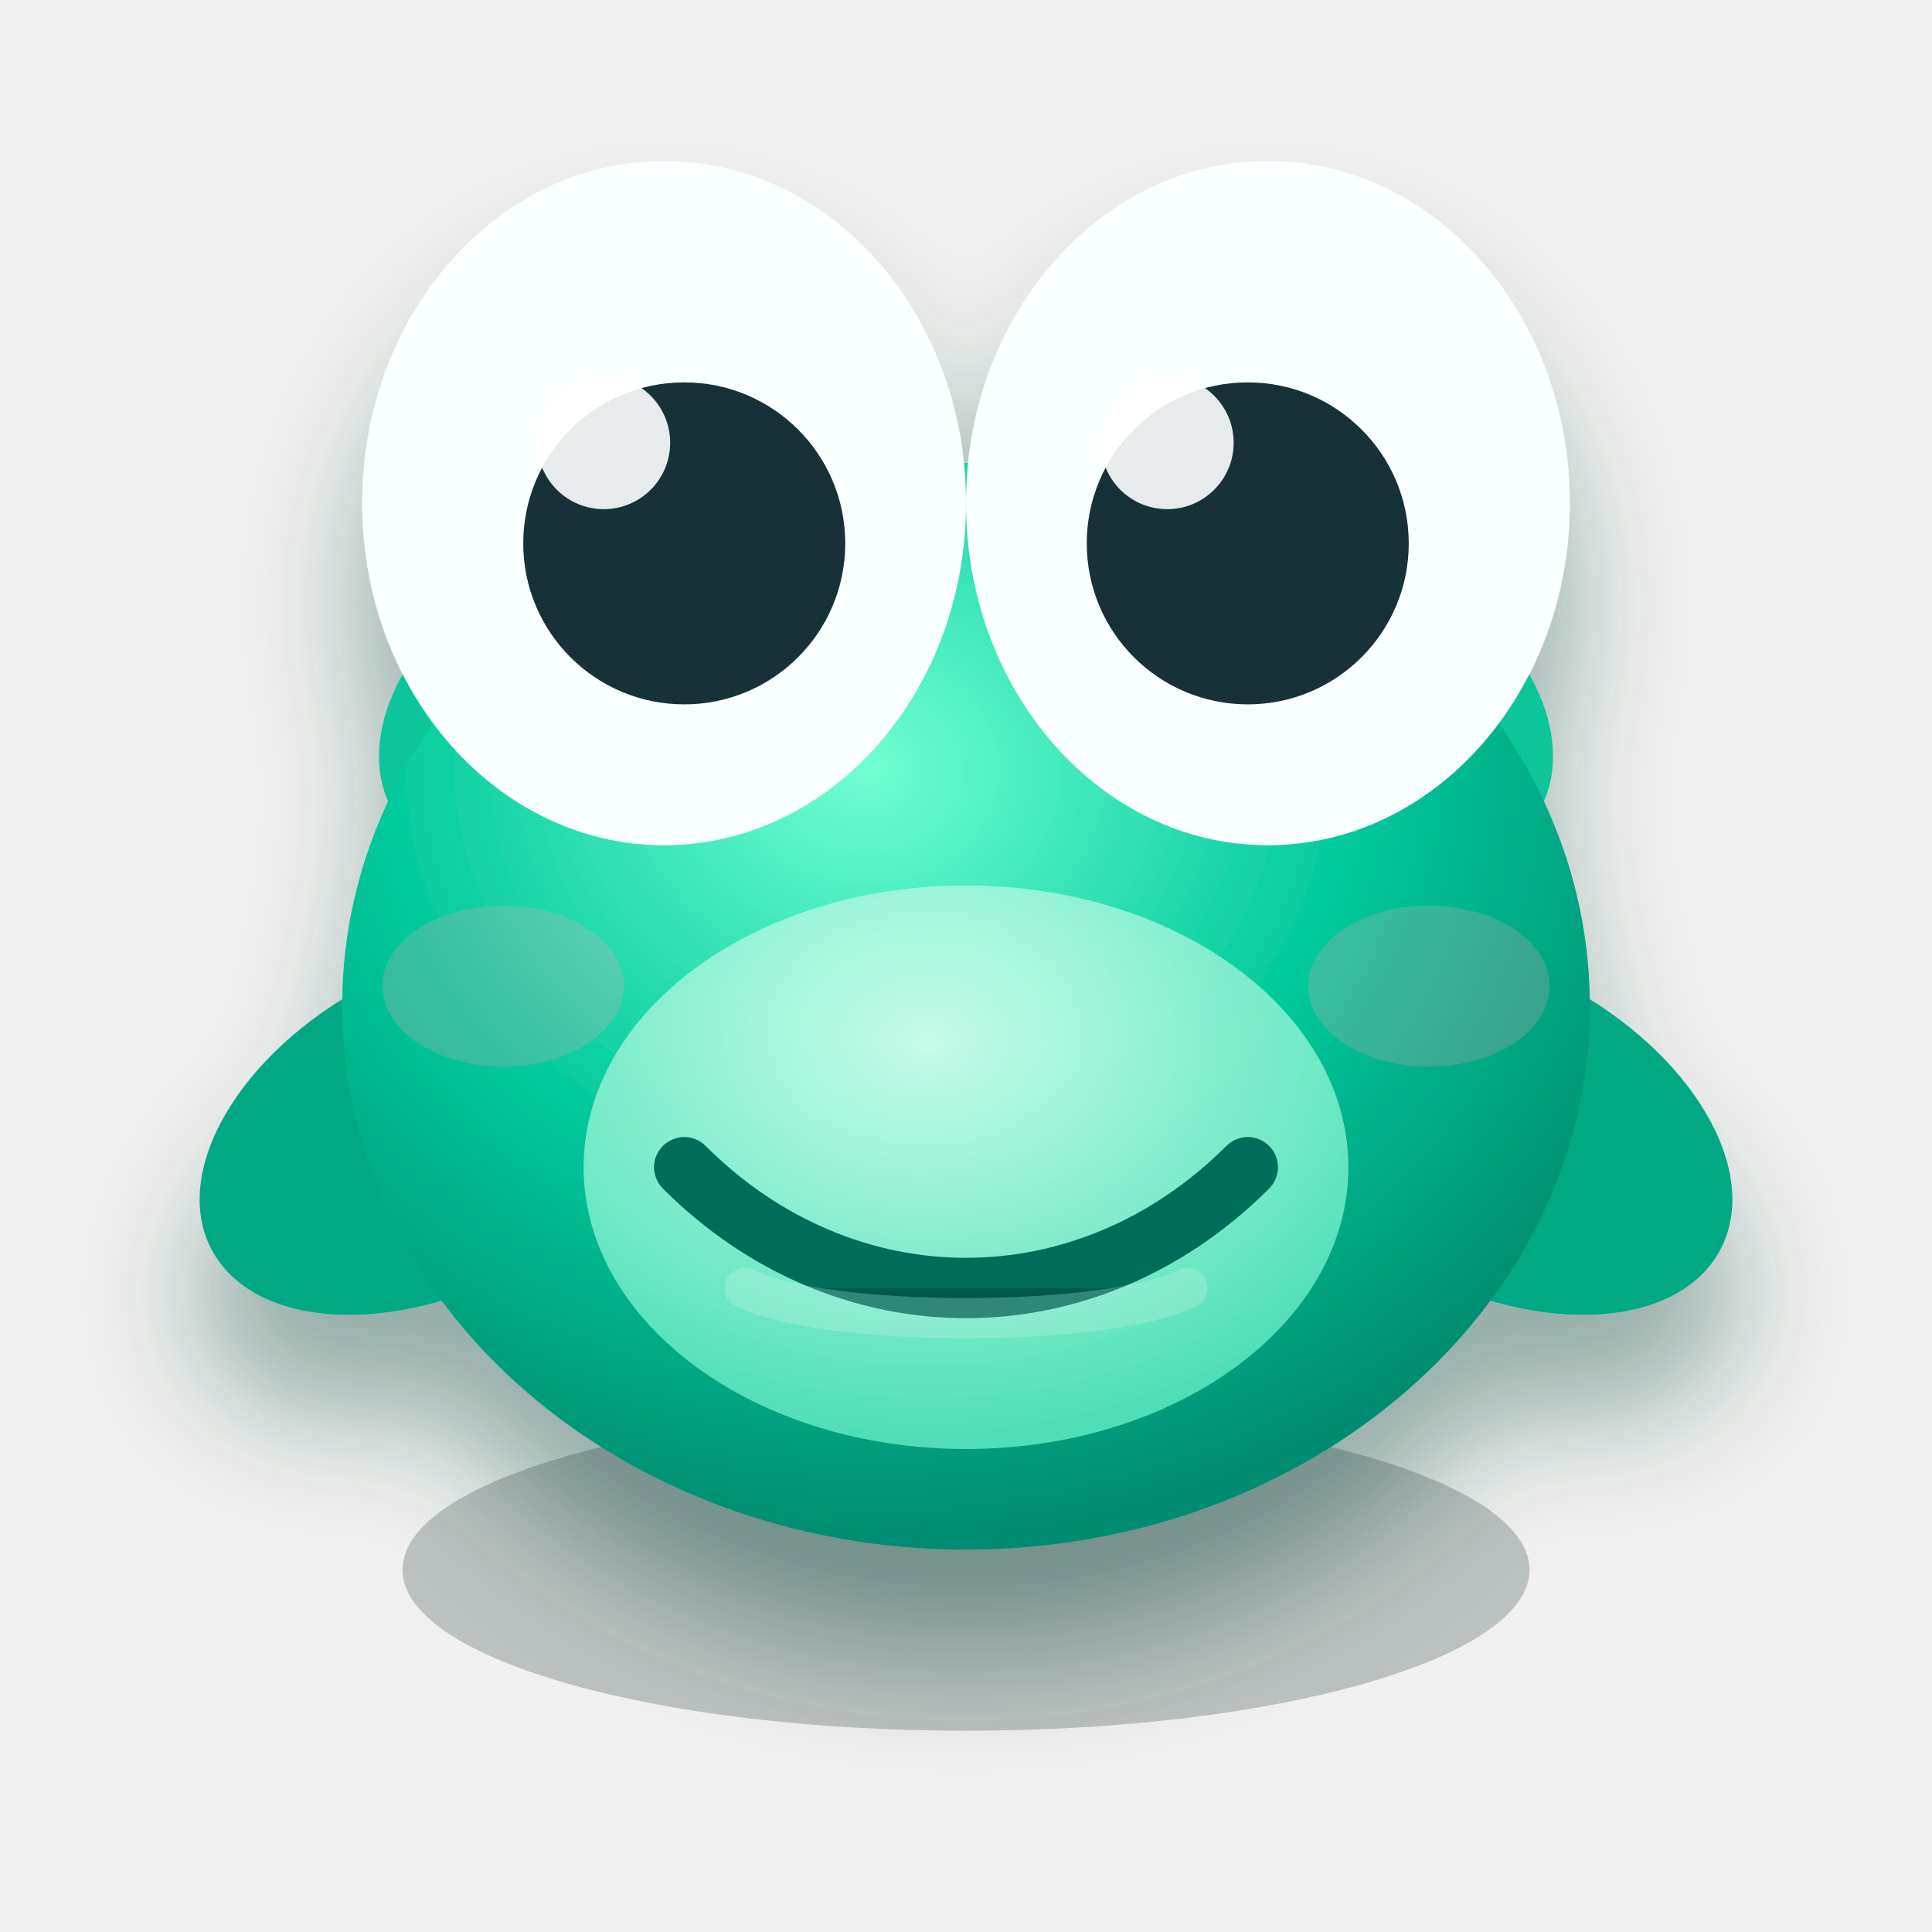
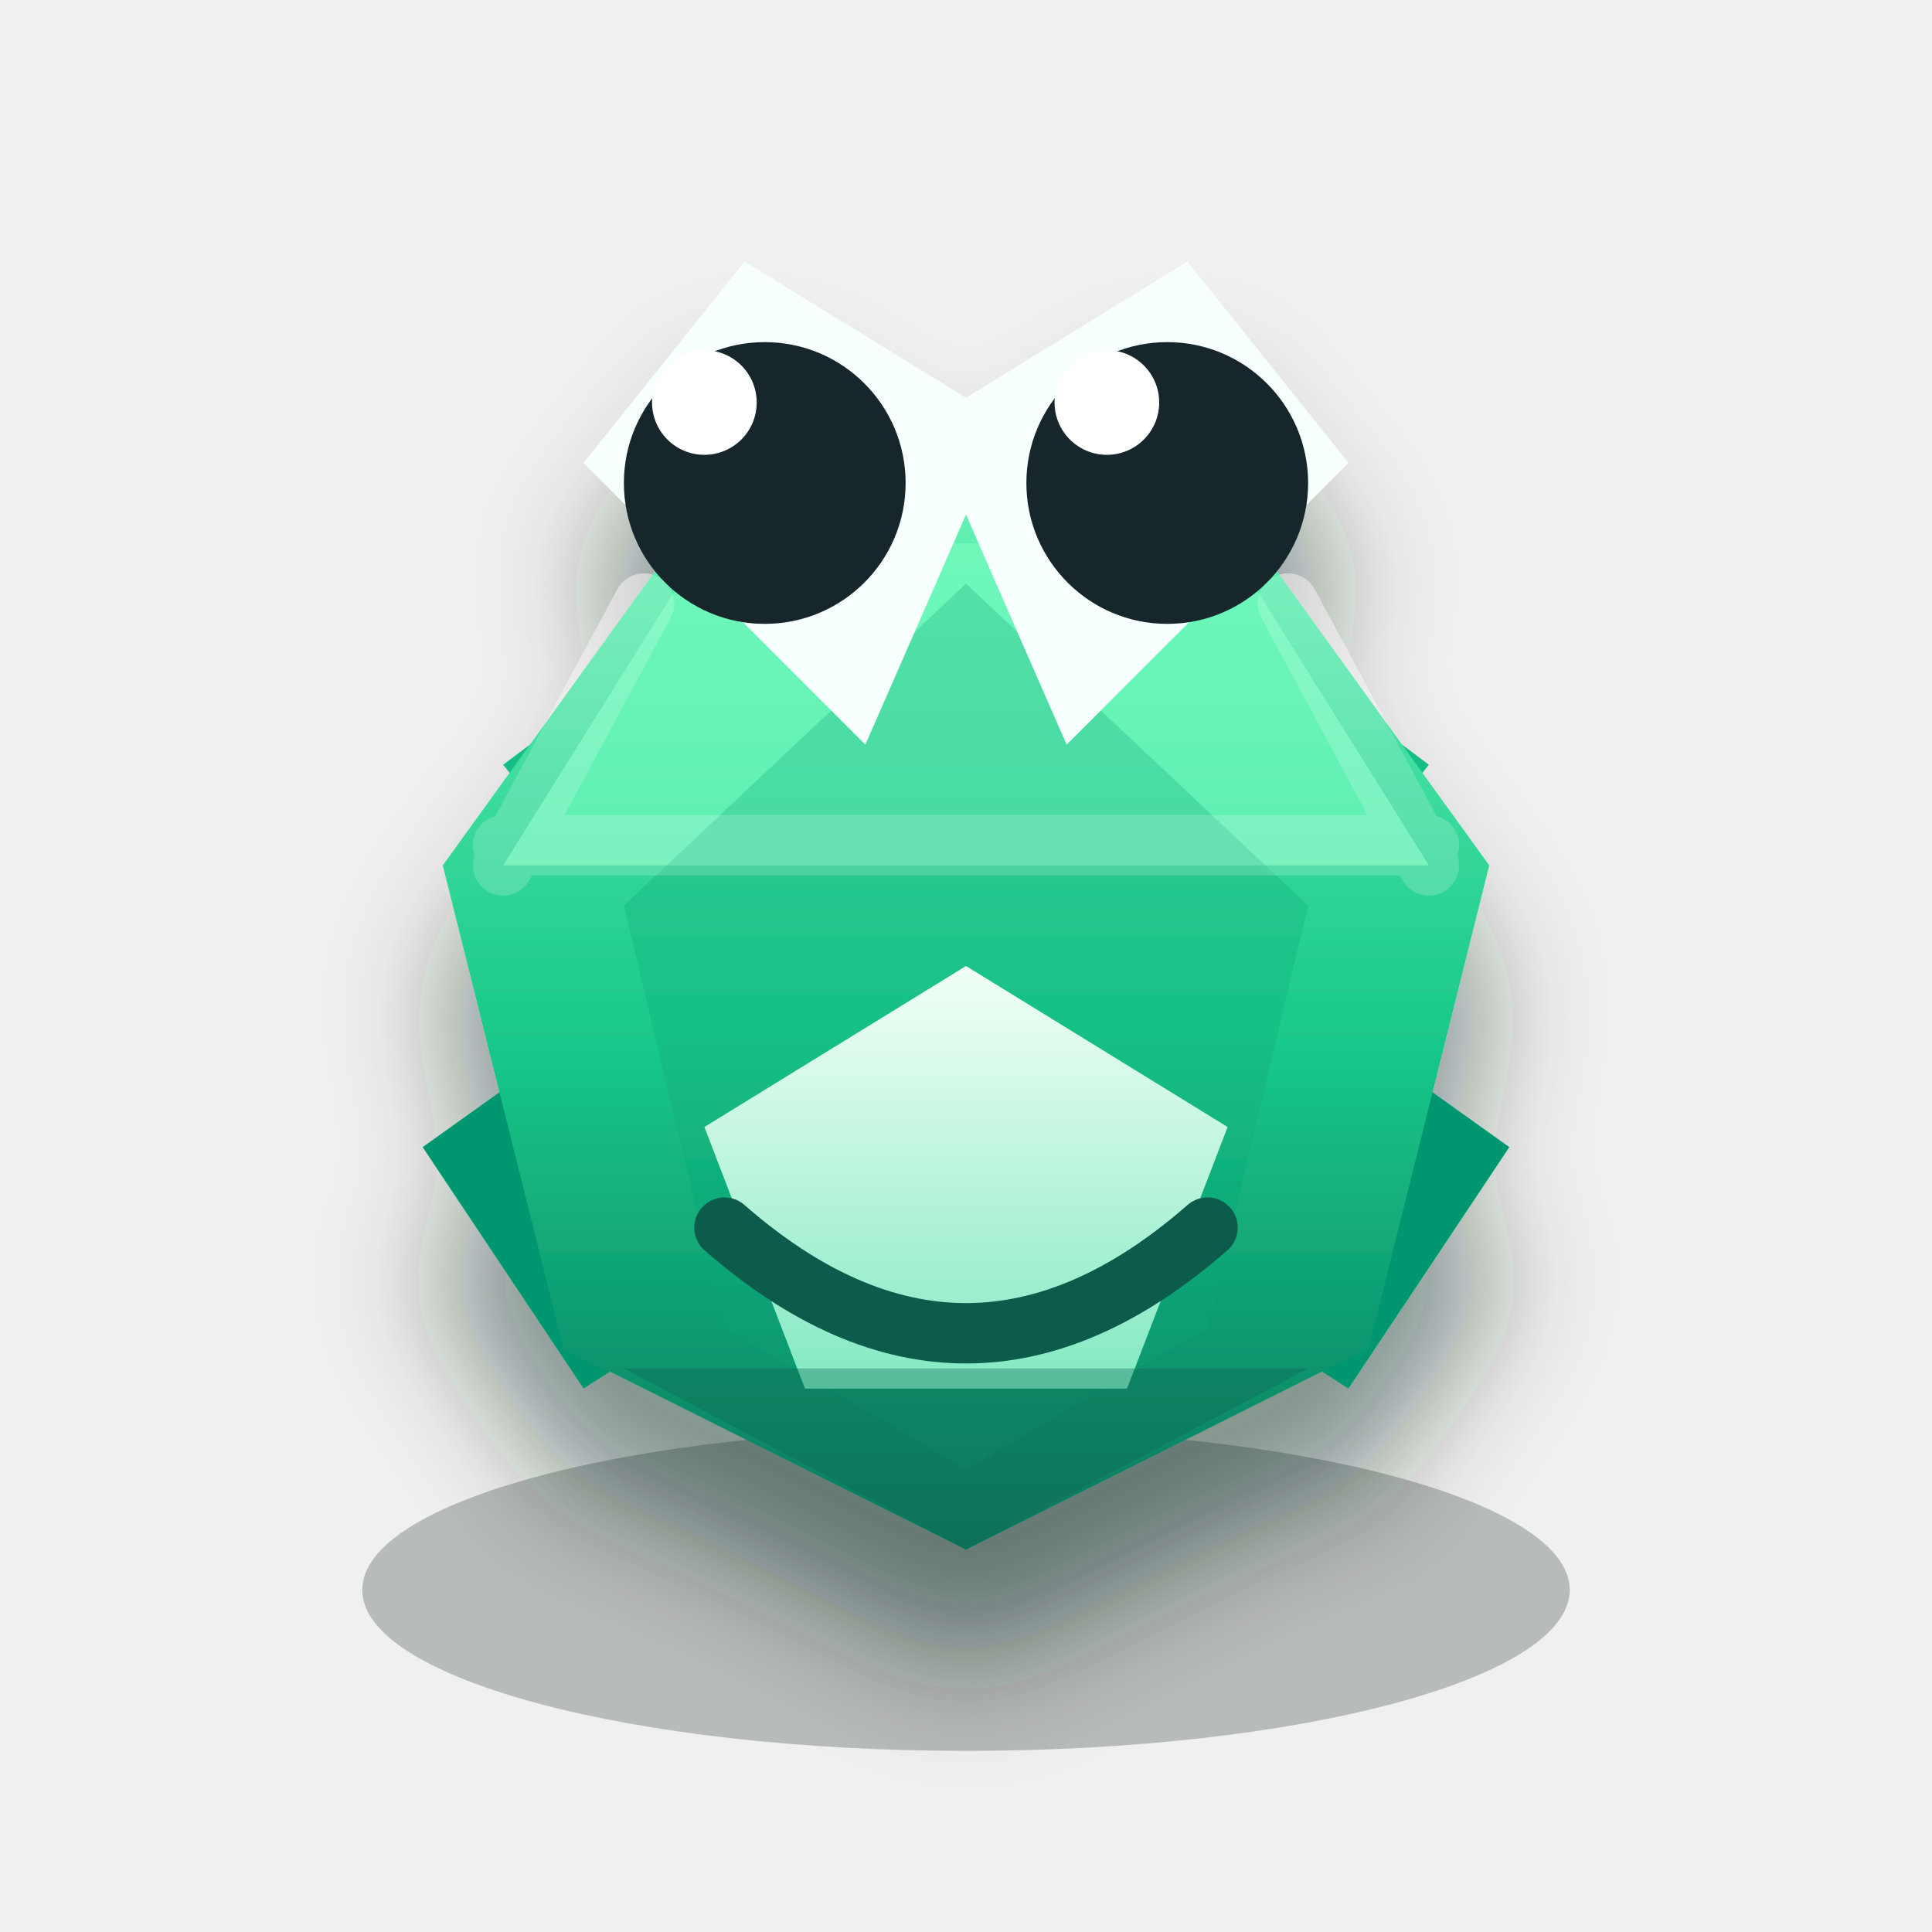
<svg xmlns="http://www.w3.org/2000/svg" viewBox="0 0 96 96">
  <defs>
-     <radialGradient id="body" cx="42%" cy="28%" r="72%">
-       <stop offset="0" stop-color="#70ffd3" />
-       <stop offset=".55" stop-color="#00c99b" />
-       <stop offset="1" stop-color="#008c70" />
-     </radialGradient>
-     <radialGradient id="belly" cx="45%" cy="28%" r="70%">
-       <stop offset="0" stop-color="#d7fff0" />
-       <stop offset="1" stop-color="#58e6bd" />
-     </radialGradient>
-     <filter id="softShadow" x="-20%" y="-20%" width="140%" height="150%">
-       <feDropShadow dx="0" dy="5" stdDeviation="3" flood-color="#003d35" flood-opacity=".38" />
+     <linearGradient id="green" x1="0" y1="0" x2="0" y2="1">
+       <stop offset="0" stop-color="#65f2b4" />
+       <stop offset=".52" stop-color="#18c889" />
+       <stop offset="1" stop-color="#08765d" />
+     </linearGradient>
+     <linearGradient id="belly" x1="0" y1="0" x2="0" y2="1">
+       <stop offset="0" stop-color="#f2fff7" />
+       <stop offset="1" stop-color="#83e9c3" />
+     </linearGradient>
+     <filter id="shadow" x="-20%" y="-20%" width="140%" height="150%">
+       <feDropShadow dx="0" dy="6" stdDeviation="3" flood-color="#04231f" flood-opacity=".45" />
    </filter>
  </defs>
-   <ellipse cx="48" cy="78" rx="28" ry="8" fill="#001b1a" opacity=".22" />
-   <g filter="url(#softShadow)">
-     <ellipse cx="22" cy="56" rx="13" ry="8" fill="#00a883" transform="rotate(-28 22 56)" />
-     <ellipse cx="74" cy="56" rx="13" ry="8" fill="#00a883" transform="rotate(28 74 56)" />
-     <ellipse cx="28" cy="35" rx="10" ry="7" fill="#0ac59b" transform="rotate(-34 28 35)" />
-     <ellipse cx="68" cy="35" rx="10" ry="7" fill="#0ac59b" transform="rotate(34 68 35)" />
-     <ellipse cx="48" cy="50" rx="31" ry="27" fill="url(#body)" />
-     <ellipse cx="48" cy="58" rx="19" ry="14" fill="url(#belly)" opacity=".9" />
-     <ellipse cx="33" cy="25" rx="15" ry="17" fill="#faffff" />
-     <ellipse cx="63" cy="25" rx="15" ry="17" fill="#faffff" />
-     <circle cx="34" cy="27" r="8" fill="#143137" />
-     <circle cx="62" cy="27" r="8" fill="#143137" />
-     <circle cx="30" cy="22" r="3.3" fill="#fff" opacity=".9" />
-     <circle cx="58" cy="22" r="3.3" fill="#fff" opacity=".9" />
-     <path d="M34 58c8 8 20 8 28 0" fill="none" stroke="#006d59" stroke-width="3" stroke-linecap="round" />
-     <ellipse cx="25" cy="49" rx="6" ry="4" fill="#ff9fb4" opacity=".22" />
-     <ellipse cx="71" cy="49" rx="6" ry="4" fill="#ff9fb4" opacity=".22" />
-     <path d="M37 64c4 2 18 2 22 0" stroke="#fff" stroke-width="2" stroke-linecap="round" opacity=".18" />
+   <ellipse cx="48" cy="79" rx="30" ry="8" fill="#061016" opacity=".24" />
+   <g filter="url(#shadow)">
+     <path d="M21 57l14-10 8 13-14 9z" fill="#06966f" />
+     <path d="M75 57L61 47l-8 13 14 9z" fill="#06966f" />
+     <path d="M25 38l12-9 9 10-13 9z" fill="#16bd86" />
+     <path d="M71 38l-12-9-9 10 13 9z" fill="#16bd86" />
+     <path d="M22 43l13-18h26l13 18-6 24-20 10-20-10z" fill="url(#green)" />
+     <path d="M35 27h26l10 16H25z" fill="#7cffc3" opacity=".6" />
+     <path d="M31 45l17-16 17 16-5 21-12 7-12-7z" fill="#0aa477" opacity=".28" />
+     <path d="M35 56l13-8 13 8-5 13H40z" fill="url(#belly)" />
+     <path d="M29 23l8-10 13 8-7 16z" fill="#f8ffff" />
+     <path d="M67 23l-8-10-13 8 7 16z" fill="#f8ffff" />
+     <circle cx="38" cy="24" r="7" fill="#17272b" />
+     <circle cx="58" cy="24" r="7" fill="#17272b" />
+     <circle cx="35" cy="20" r="2.6" fill="#fff" />
+     <circle cx="55" cy="20" r="2.6" fill="#fff" />
+     <path d="M36 61c8 7 16 7 24 0" fill="none" stroke="#075b4c" stroke-width="3" stroke-linecap="round" />
+     <path d="M25 42h46M32 30l-7 13M64 30l7 13" stroke="#fff" stroke-opacity=".18" stroke-width="3" stroke-linecap="round" />
+     <path d="M31 68h34l-17 9z" fill="#05634f" opacity=".35" />
  </g>
</svg>
